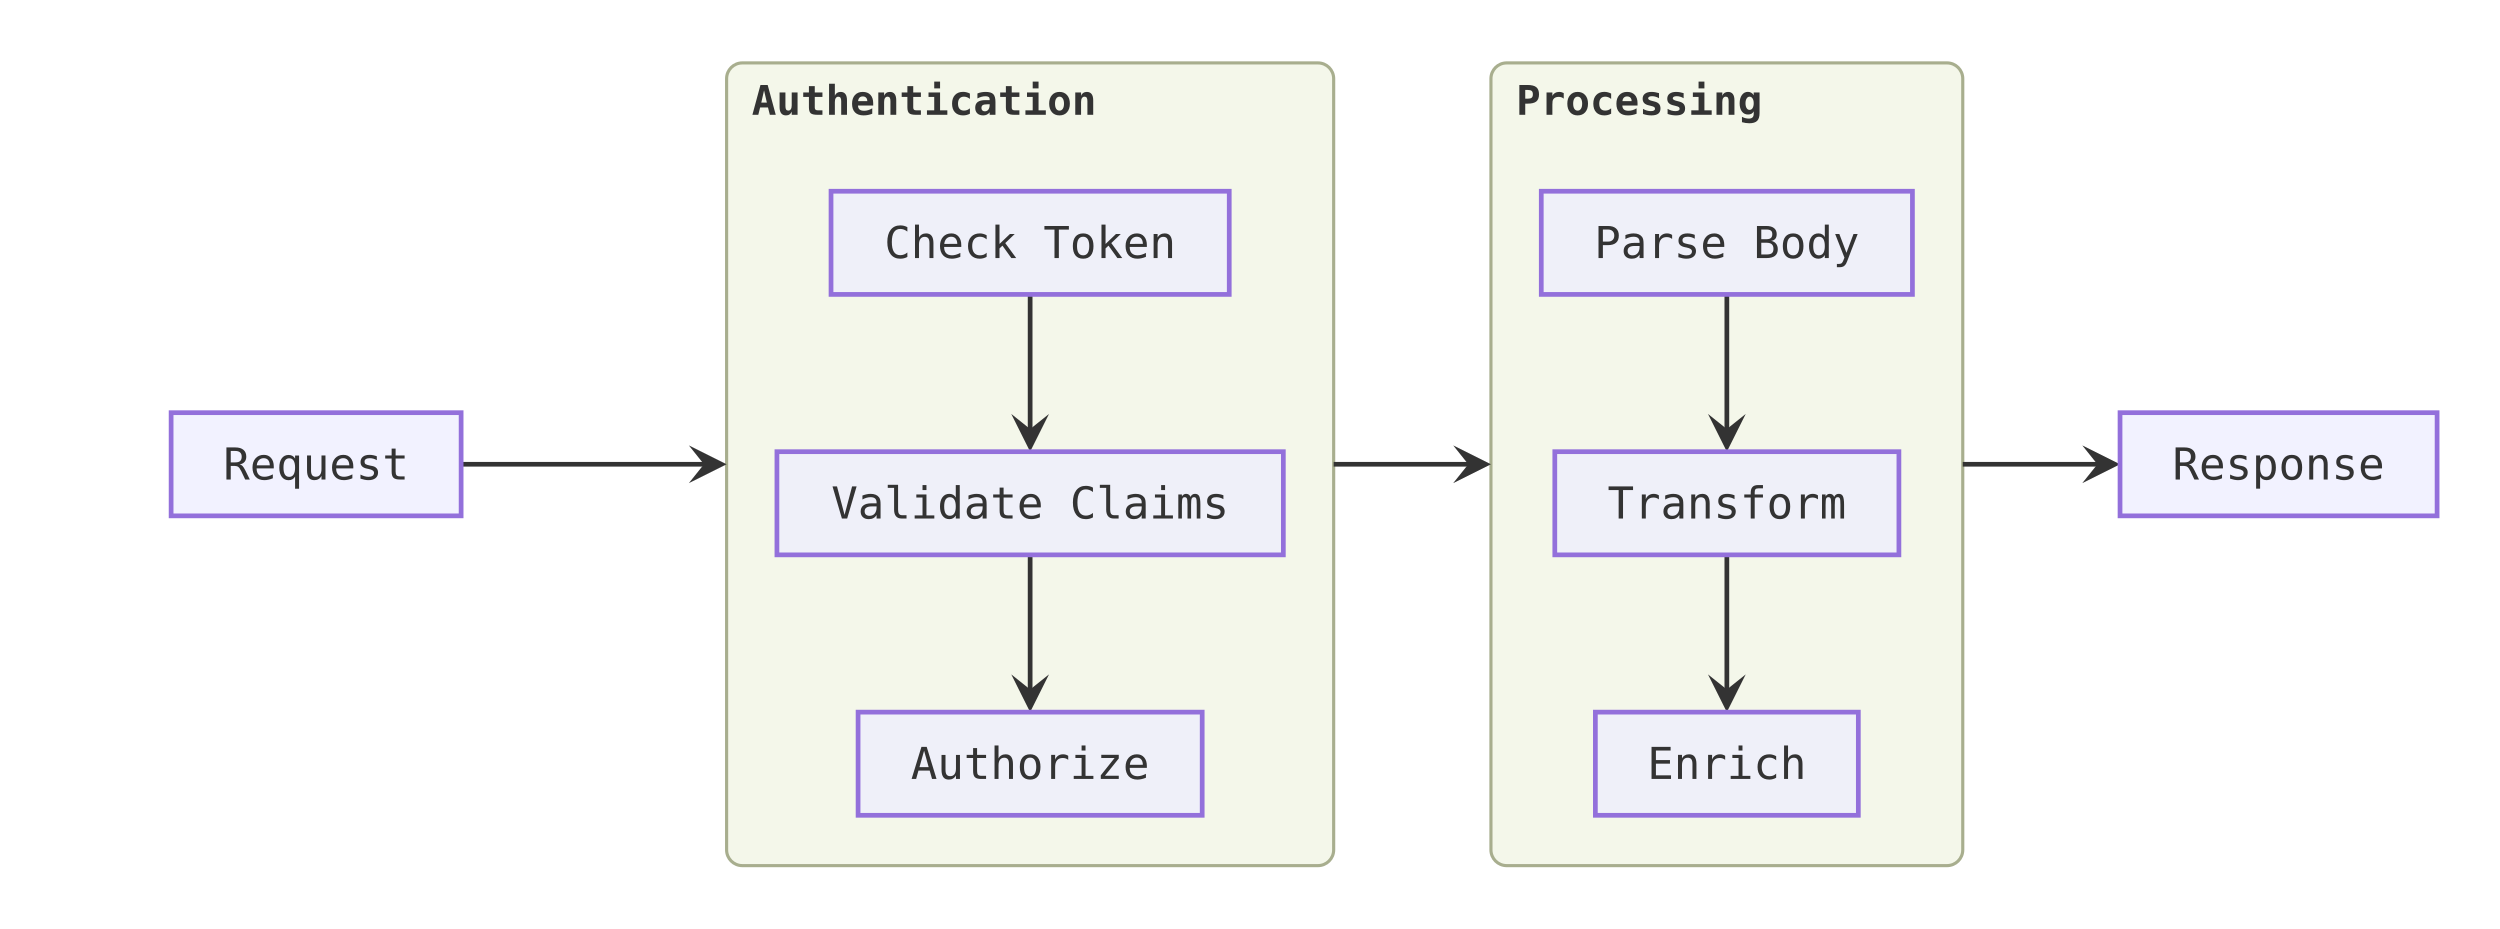
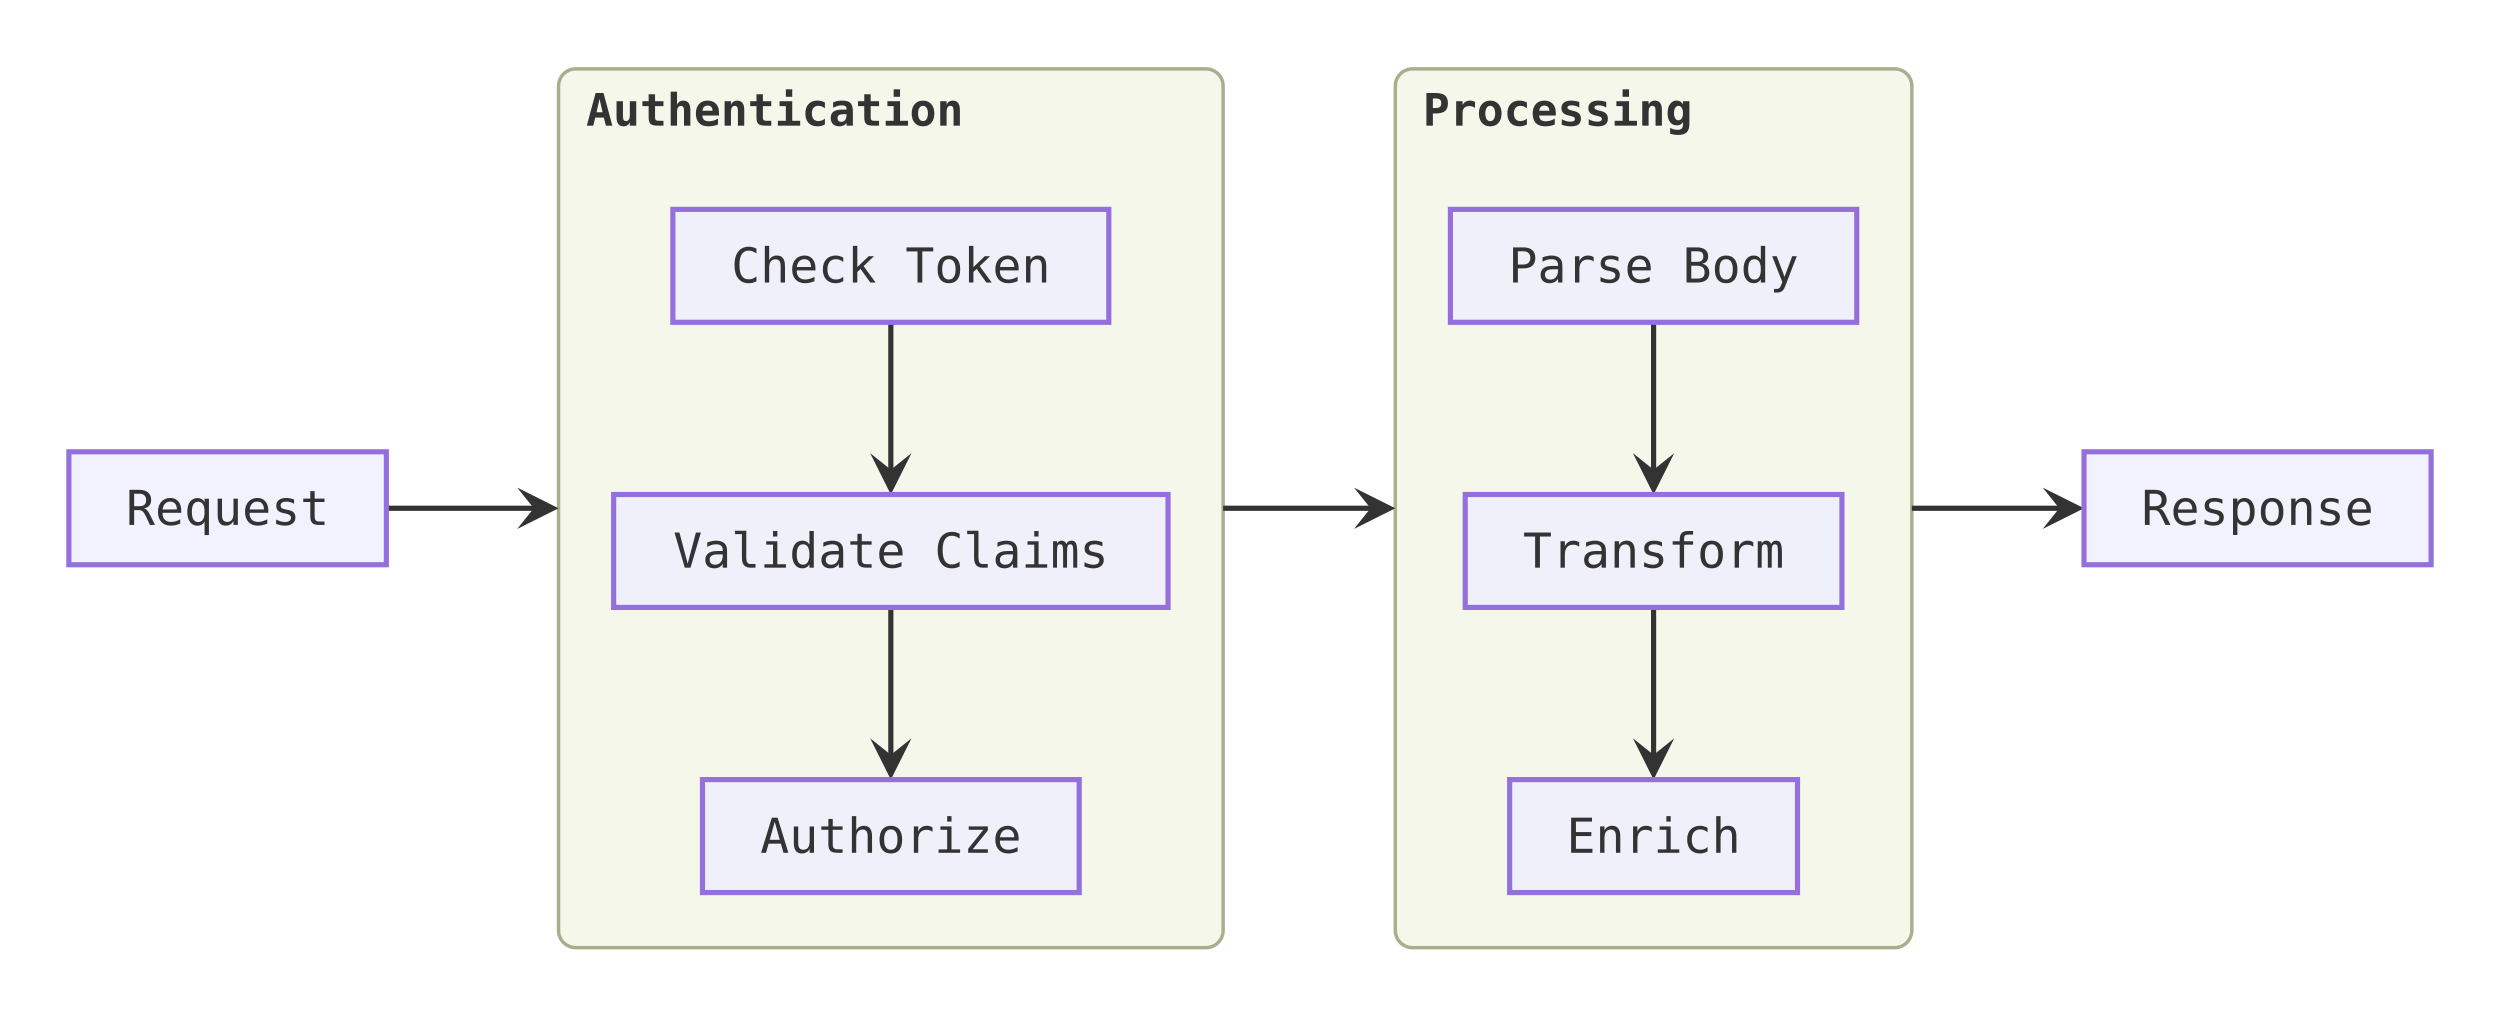
- <svg xmlns="http://www.w3.org/2000/svg" viewBox="0 0 794.8 295.2" width="794.8" height="295.2">
+ <svg xmlns="http://www.w3.org/2000/svg" viewBox="0 0 726 295.2" width="726" height="295.2">
  <defs>
    <marker id="arrow-point-333333" viewBox="0 0 10 10" refX="8" refY="5" markerWidth="8" markerHeight="8" orient="auto-start-reverse">
      <path d="M10 5 L0 10 L4 5 L0 0 Z" fill="#333333" />
    </marker>
  </defs>
  <g transform="translate(20, 20)">
-     <rect x="211" y="0" width="193" height="255.2" rx="5" ry="5" fill="#ecf2dc99" stroke="#a8ae8e" stroke-width="1" />
-     <text x="219" y="12" text-anchor="start" dominant-baseline="central" font-size="13px" font-family="'Intel One Mono', 'SF Mono', 'Cascadia Code', 'JetBrains Mono', 'Fira Code', 'Consolas', 'Menlo', monospace" fill="#333333" font-weight="bold">Authentication</text>
-     <rect x="454" y="0" width="150" height="255.2" rx="5" ry="5" fill="#ecf2dc99" stroke="#a8ae8e" stroke-width="1" />
-     <text x="462" y="12" text-anchor="start" dominant-baseline="central" font-size="13px" font-family="'Intel One Mono', 'SF Mono', 'Cascadia Code', 'JetBrains Mono', 'Fira Code', 'Consolas', 'Menlo', monospace" fill="#333333" font-weight="bold">Processing</text>
-     <path d="M126.6 127.6 L136.5 127.6 C146.4 127.6 166.2 127.6 180.27 127.6 C194.33 127.6 202.67 127.6 206.83 127.6 L208.6 127.6" fill="none" stroke="#333333" stroke-width="1.5" marker-end="url(#arrow-point-333333)" />
-     <path d="M404 127.6 L408.17 127.6 C412.33 127.6 420.67 127.6 429 127.6 C437.33 127.6 445.67 127.6 449.83 127.6 L451.6 127.6" fill="none" stroke="#333333" stroke-width="1.5" marker-end="url(#arrow-point-333333)" />
-     <path d="M604 127.6 L608.17 127.6 C612.33 127.6 620.67 127.6 629 127.6 C637.33 127.6 645.67 127.6 649.83 127.6 L651.6 127.6" fill="none" stroke="#333333" stroke-width="1.5" marker-end="url(#arrow-point-333333)" />
-     <path d="M529 73.6 L529 77.77 C529 81.93 529 90.27 529 98.6 C529 106.93 529 115.27 529 119.43 L529 121.2" fill="none" stroke="#333333" stroke-width="1.5" marker-end="url(#arrow-point-333333)" />
-     <path d="M529 156.4 L529 160.57 C529 164.73 529 173.07 529 181.4 C529 189.73 529 198.07 529 202.23 L529 204" fill="none" stroke="#333333" stroke-width="1.5" marker-end="url(#arrow-point-333333)" />
-     <path d="M307.5 73.6 L307.5 77.77 C307.5 81.93 307.5 90.27 307.5 98.6 C307.5 106.93 307.5 115.27 307.5 119.43 L307.5 121.2" fill="none" stroke="#333333" stroke-width="1.5" marker-end="url(#arrow-point-333333)" />
-     <path d="M307.5 156.4 L307.5 160.57 C307.5 164.73 307.5 173.07 307.5 181.4 C307.5 189.73 307.5 198.07 307.5 202.23 L307.5 204" fill="none" stroke="#333333" stroke-width="1.5" marker-end="url(#arrow-point-333333)" />
-     <rect x="34.4" y="111.2" width="92.2" height="32.8" fill="#ececffb2" stroke="#9370db" stroke-width="1.5" />
-     <text x="80.5" y="127.6" text-anchor="middle" dominant-baseline="central" font-size="14px" font-family="'Intel One Mono', 'SF Mono', 'Cascadia Code', 'JetBrains Mono', 'Fira Code', 'Consolas', 'Menlo', monospace" fill="#333333">Request</text>
-     <rect x="244.2" y="40.8" width="126.6" height="32.8" fill="#ececffb2" stroke="#9370db" stroke-width="1.5" />
-     <text x="307.5" y="57.2" text-anchor="middle" dominant-baseline="central" font-size="14px" font-family="'Intel One Mono', 'SF Mono', 'Cascadia Code', 'JetBrains Mono', 'Fira Code', 'Consolas', 'Menlo', monospace" fill="#333333">Check Token</text>
-     <rect x="227" y="123.6" width="161" height="32.8" fill="#ececffb2" stroke="#9370db" stroke-width="1.5" />
-     <text x="307.5" y="140" text-anchor="middle" dominant-baseline="central" font-size="14px" font-family="'Intel One Mono', 'SF Mono', 'Cascadia Code', 'JetBrains Mono', 'Fira Code', 'Consolas', 'Menlo', monospace" fill="#333333">Validate Claims</text>
-     <rect x="252.8" y="206.4" width="109.4" height="32.8" fill="#ececffb2" stroke="#9370db" stroke-width="1.5" />
-     <text x="307.5" y="222.8" text-anchor="middle" dominant-baseline="central" font-size="14px" font-family="'Intel One Mono', 'SF Mono', 'Cascadia Code', 'JetBrains Mono', 'Fira Code', 'Consolas', 'Menlo', monospace" fill="#333333">Authorize</text>
-     <rect x="470" y="40.8" width="118" height="32.8" fill="#ececffb2" stroke="#9370db" stroke-width="1.5" />
-     <text x="529" y="57.2" text-anchor="middle" dominant-baseline="central" font-size="14px" font-family="'Intel One Mono', 'SF Mono', 'Cascadia Code', 'JetBrains Mono', 'Fira Code', 'Consolas', 'Menlo', monospace" fill="#333333">Parse Body</text>
-     <rect x="474.3" y="123.6" width="109.4" height="32.8" fill="#ececffb2" stroke="#9370db" stroke-width="1.5" />
-     <text x="529" y="140" text-anchor="middle" dominant-baseline="central" font-size="14px" font-family="'Intel One Mono', 'SF Mono', 'Cascadia Code', 'JetBrains Mono', 'Fira Code', 'Consolas', 'Menlo', monospace" fill="#333333">Transform</text>
-     <rect x="487.2" y="206.4" width="83.6" height="32.8" fill="#ececffb2" stroke="#9370db" stroke-width="1.5" />
-     <text x="529" y="222.8" text-anchor="middle" dominant-baseline="central" font-size="14px" font-family="'Intel One Mono', 'SF Mono', 'Cascadia Code', 'JetBrains Mono', 'Fira Code', 'Consolas', 'Menlo', monospace" fill="#333333">Enrich</text>
-     <rect x="654" y="111.2" width="100.8" height="32.8" fill="#ececffb2" stroke="#9370db" stroke-width="1.5" />
-     <text x="704.4" y="127.6" text-anchor="middle" dominant-baseline="central" font-size="14px" font-family="'Intel One Mono', 'SF Mono', 'Cascadia Code', 'JetBrains Mono', 'Fira Code', 'Consolas', 'Menlo', monospace" fill="#333333">Response</text>
+     <rect x="142.2" y="0" width="193" height="255.2" rx="5" ry="5" fill="#ecf2dc99" stroke="#a8ae8e" stroke-width="1" />
+     <text x="150.2" y="12" text-anchor="start" dominant-baseline="central" font-size="13px" font-family="'Intel One Mono', 'SF Mono', 'Cascadia Code', 'JetBrains Mono', 'Fira Code', 'Consolas', 'Menlo', monospace" fill="#333333" font-weight="bold">Authentication</text>
+     <rect x="385.2" y="0" width="150" height="255.2" rx="5" ry="5" fill="#ecf2dc99" stroke="#a8ae8e" stroke-width="1" />
+     <text x="393.2" y="12" text-anchor="start" dominant-baseline="central" font-size="13px" font-family="'Intel One Mono', 'SF Mono', 'Cascadia Code', 'JetBrains Mono', 'Fira Code', 'Consolas', 'Menlo', monospace" fill="#333333" font-weight="bold">Processing</text>
+     <path d="M92.2 127.6 L96.37 127.6 C100.53 127.6 108.87 127.6 117.2 127.6 C125.53 127.6 133.87 127.6 138.03 127.6 L139.8 127.6" fill="none" stroke="#333333" stroke-width="1.5" marker-end="url(#arrow-point-333333)" />
+     <path d="M335.2 127.6 L339.37 127.6 C343.53 127.6 351.87 127.6 360.2 127.6 C368.53 127.6 376.87 127.6 381.03 127.6 L382.8 127.6" fill="none" stroke="#333333" stroke-width="1.5" marker-end="url(#arrow-point-333333)" />
+     <path d="M535.2 127.6 L539.37 127.6 C543.53 127.6 551.87 127.6 560.2 127.6 C568.53 127.6 576.87 127.6 581.03 127.6 L582.8 127.6" fill="none" stroke="#333333" stroke-width="1.5" marker-end="url(#arrow-point-333333)" />
+     <path d="M460.2 73.6 L460.2 77.77 C460.2 81.93 460.2 90.27 460.2 98.6 C460.2 106.93 460.2 115.27 460.2 119.43 L460.2 121.2" fill="none" stroke="#333333" stroke-width="1.5" marker-end="url(#arrow-point-333333)" />
+     <path d="M460.2 156.4 L460.2 160.57 C460.2 164.73 460.2 173.07 460.2 181.4 C460.2 189.73 460.2 198.07 460.2 202.23 L460.2 204" fill="none" stroke="#333333" stroke-width="1.5" marker-end="url(#arrow-point-333333)" />
+     <path d="M238.7 73.6 L238.7 77.77 C238.7 81.93 238.7 90.27 238.7 98.6 C238.7 106.93 238.7 115.27 238.7 119.43 L238.7 121.2" fill="none" stroke="#333333" stroke-width="1.5" marker-end="url(#arrow-point-333333)" />
+     <path d="M238.7 156.4 L238.7 160.57 C238.7 164.73 238.7 173.07 238.7 181.4 C238.7 189.73 238.7 198.07 238.7 202.23 L238.7 204" fill="none" stroke="#333333" stroke-width="1.5" marker-end="url(#arrow-point-333333)" />
+     <rect x="0" y="111.2" width="92.2" height="32.8" fill="#ececffb2" stroke="#9370db" stroke-width="1.5" />
+     <text x="46.1" y="127.6" text-anchor="middle" dominant-baseline="central" font-size="14px" font-family="'Intel One Mono', 'SF Mono', 'Cascadia Code', 'JetBrains Mono', 'Fira Code', 'Consolas', 'Menlo', monospace" fill="#333333">Request</text>
+     <rect x="175.4" y="40.8" width="126.6" height="32.8" fill="#ececffb2" stroke="#9370db" stroke-width="1.5" />
+     <text x="238.7" y="57.2" text-anchor="middle" dominant-baseline="central" font-size="14px" font-family="'Intel One Mono', 'SF Mono', 'Cascadia Code', 'JetBrains Mono', 'Fira Code', 'Consolas', 'Menlo', monospace" fill="#333333">Check Token</text>
+     <rect x="158.2" y="123.6" width="161" height="32.8" fill="#ececffb2" stroke="#9370db" stroke-width="1.5" />
+     <text x="238.7" y="140" text-anchor="middle" dominant-baseline="central" font-size="14px" font-family="'Intel One Mono', 'SF Mono', 'Cascadia Code', 'JetBrains Mono', 'Fira Code', 'Consolas', 'Menlo', monospace" fill="#333333">Validate Claims</text>
+     <rect x="184" y="206.4" width="109.4" height="32.8" fill="#ececffb2" stroke="#9370db" stroke-width="1.5" />
+     <text x="238.7" y="222.8" text-anchor="middle" dominant-baseline="central" font-size="14px" font-family="'Intel One Mono', 'SF Mono', 'Cascadia Code', 'JetBrains Mono', 'Fira Code', 'Consolas', 'Menlo', monospace" fill="#333333">Authorize</text>
+     <rect x="401.2" y="40.8" width="118" height="32.8" fill="#ececffb2" stroke="#9370db" stroke-width="1.5" />
+     <text x="460.2" y="57.2" text-anchor="middle" dominant-baseline="central" font-size="14px" font-family="'Intel One Mono', 'SF Mono', 'Cascadia Code', 'JetBrains Mono', 'Fira Code', 'Consolas', 'Menlo', monospace" fill="#333333">Parse Body</text>
+     <rect x="405.5" y="123.6" width="109.4" height="32.8" fill="#ececffb2" stroke="#9370db" stroke-width="1.5" />
+     <text x="460.2" y="140" text-anchor="middle" dominant-baseline="central" font-size="14px" font-family="'Intel One Mono', 'SF Mono', 'Cascadia Code', 'JetBrains Mono', 'Fira Code', 'Consolas', 'Menlo', monospace" fill="#333333">Transform</text>
+     <rect x="418.4" y="206.4" width="83.6" height="32.8" fill="#ececffb2" stroke="#9370db" stroke-width="1.5" />
+     <text x="460.2" y="222.8" text-anchor="middle" dominant-baseline="central" font-size="14px" font-family="'Intel One Mono', 'SF Mono', 'Cascadia Code', 'JetBrains Mono', 'Fira Code', 'Consolas', 'Menlo', monospace" fill="#333333">Enrich</text>
+     <rect x="585.2" y="111.2" width="100.8" height="32.8" fill="#ececffb2" stroke="#9370db" stroke-width="1.5" />
+     <text x="635.6" y="127.6" text-anchor="middle" dominant-baseline="central" font-size="14px" font-family="'Intel One Mono', 'SF Mono', 'Cascadia Code', 'JetBrains Mono', 'Fira Code', 'Consolas', 'Menlo', monospace" fill="#333333">Response</text>
  </g>
</svg>
